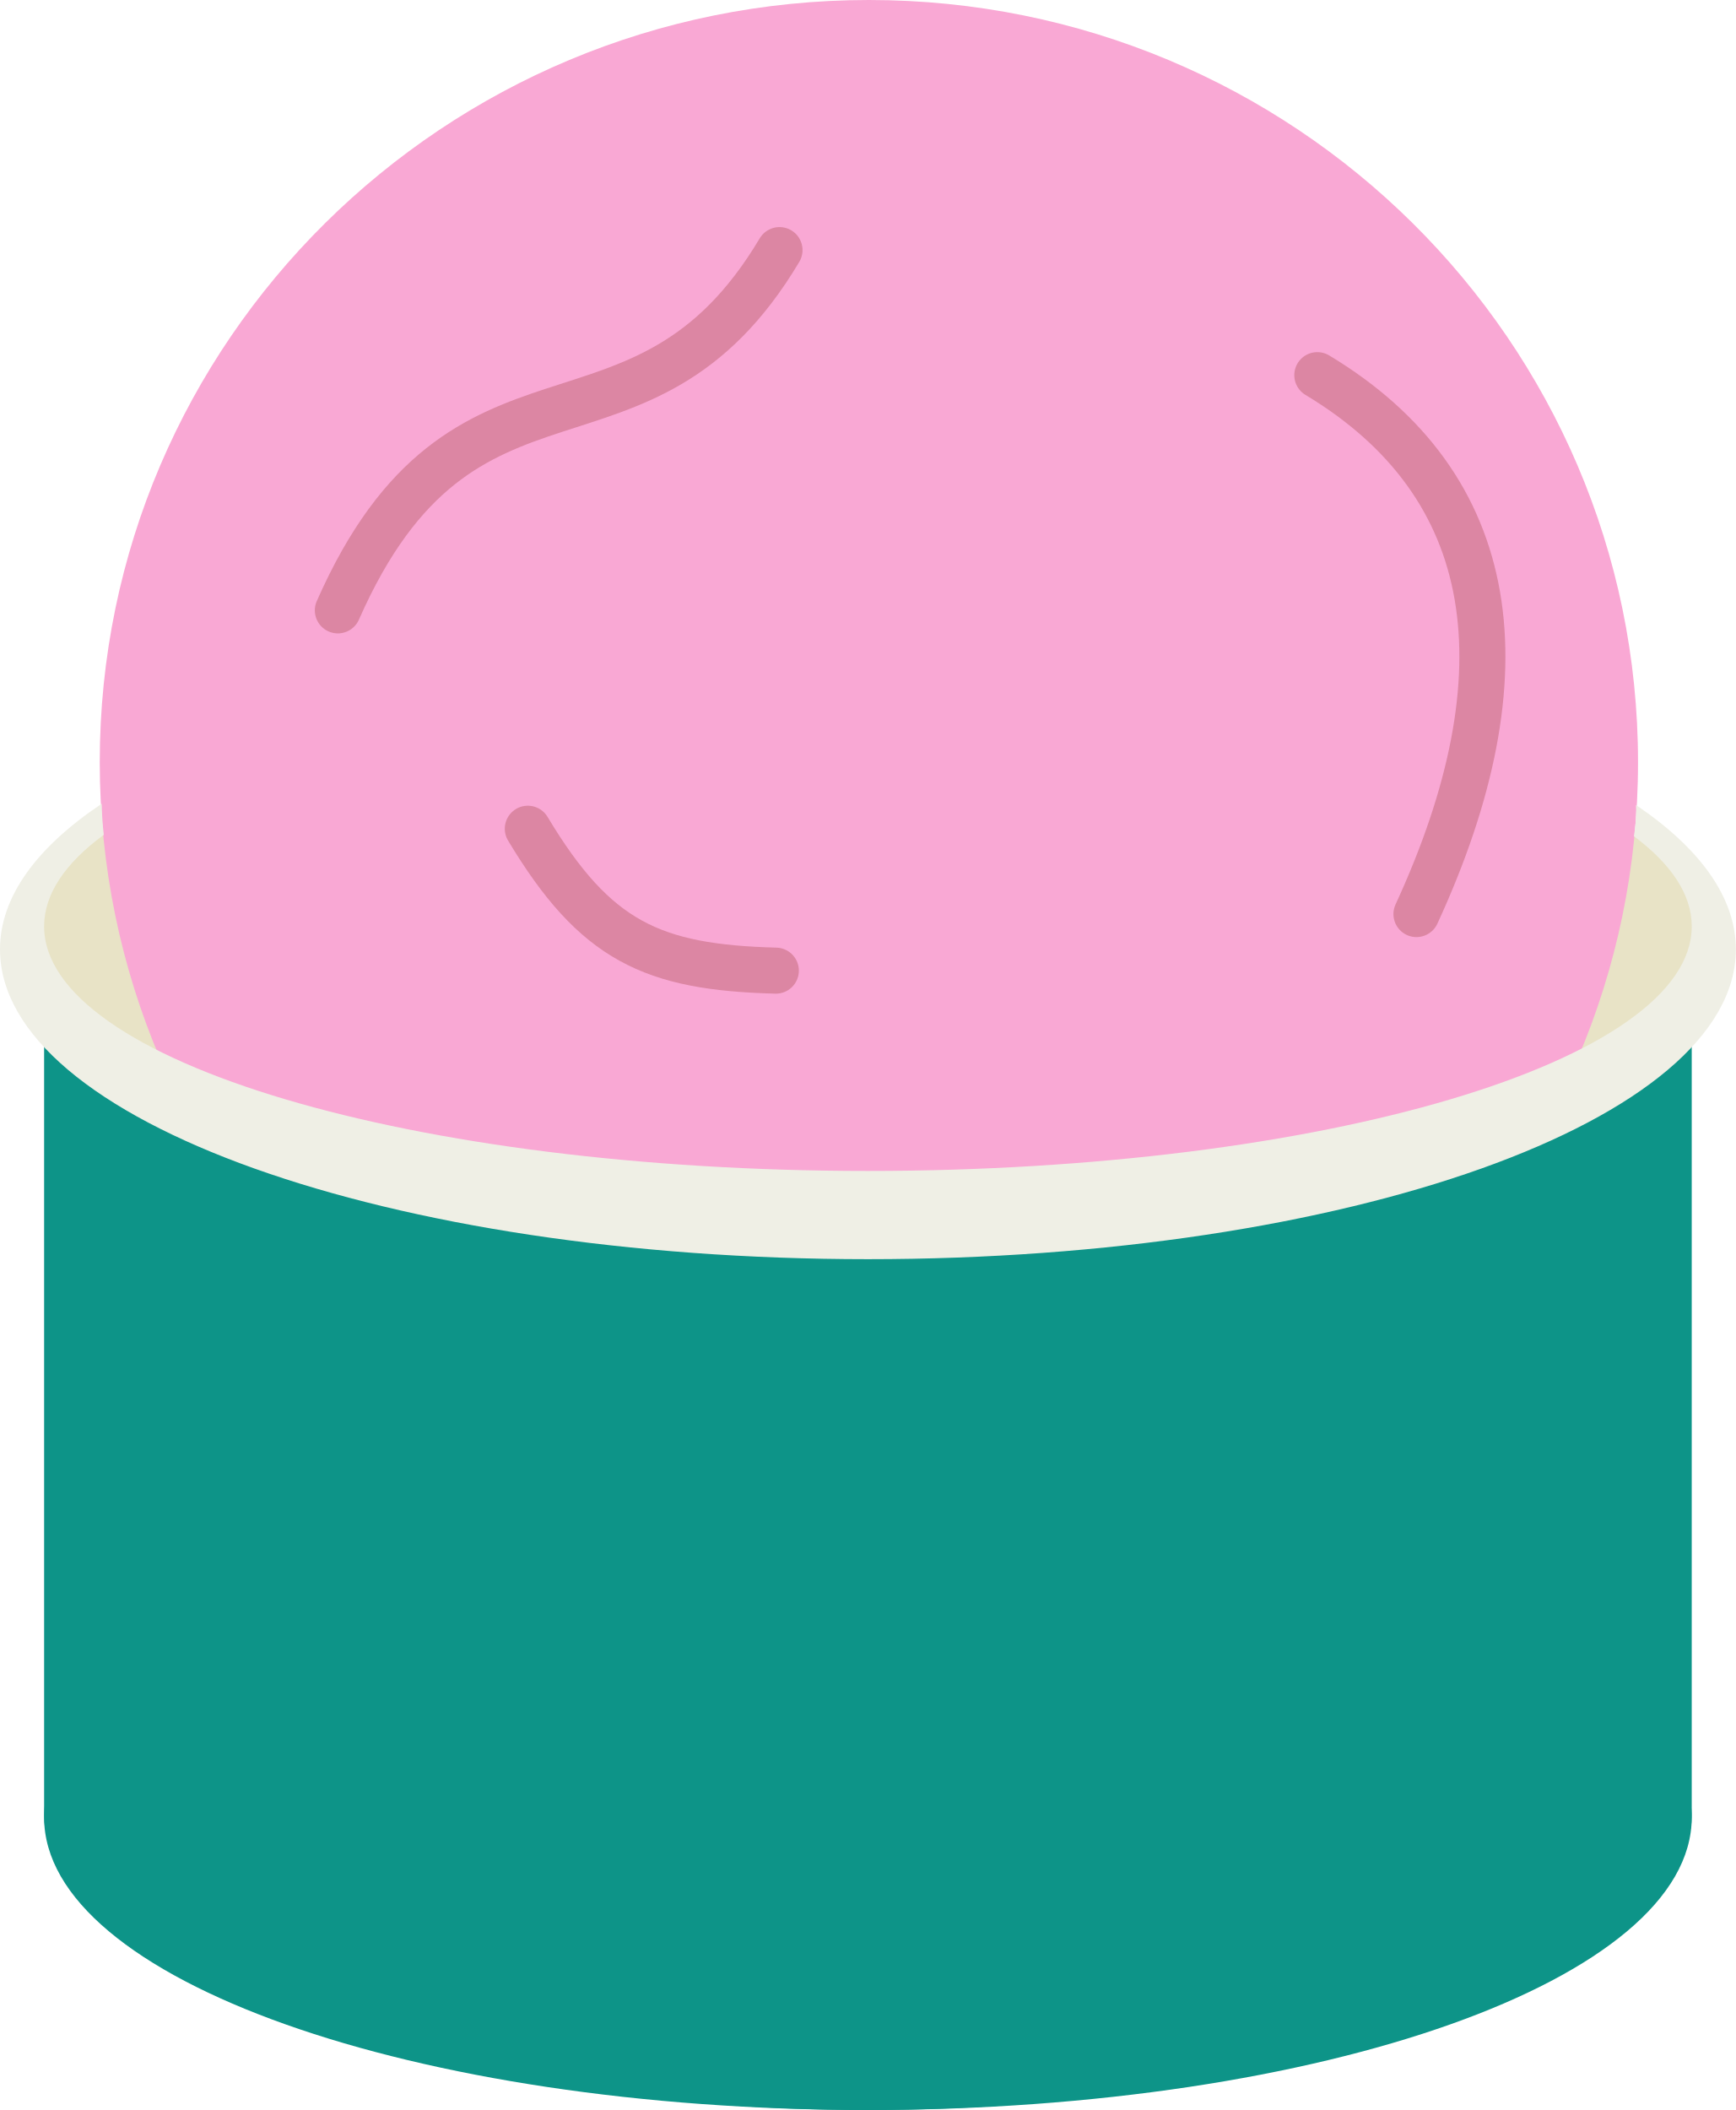
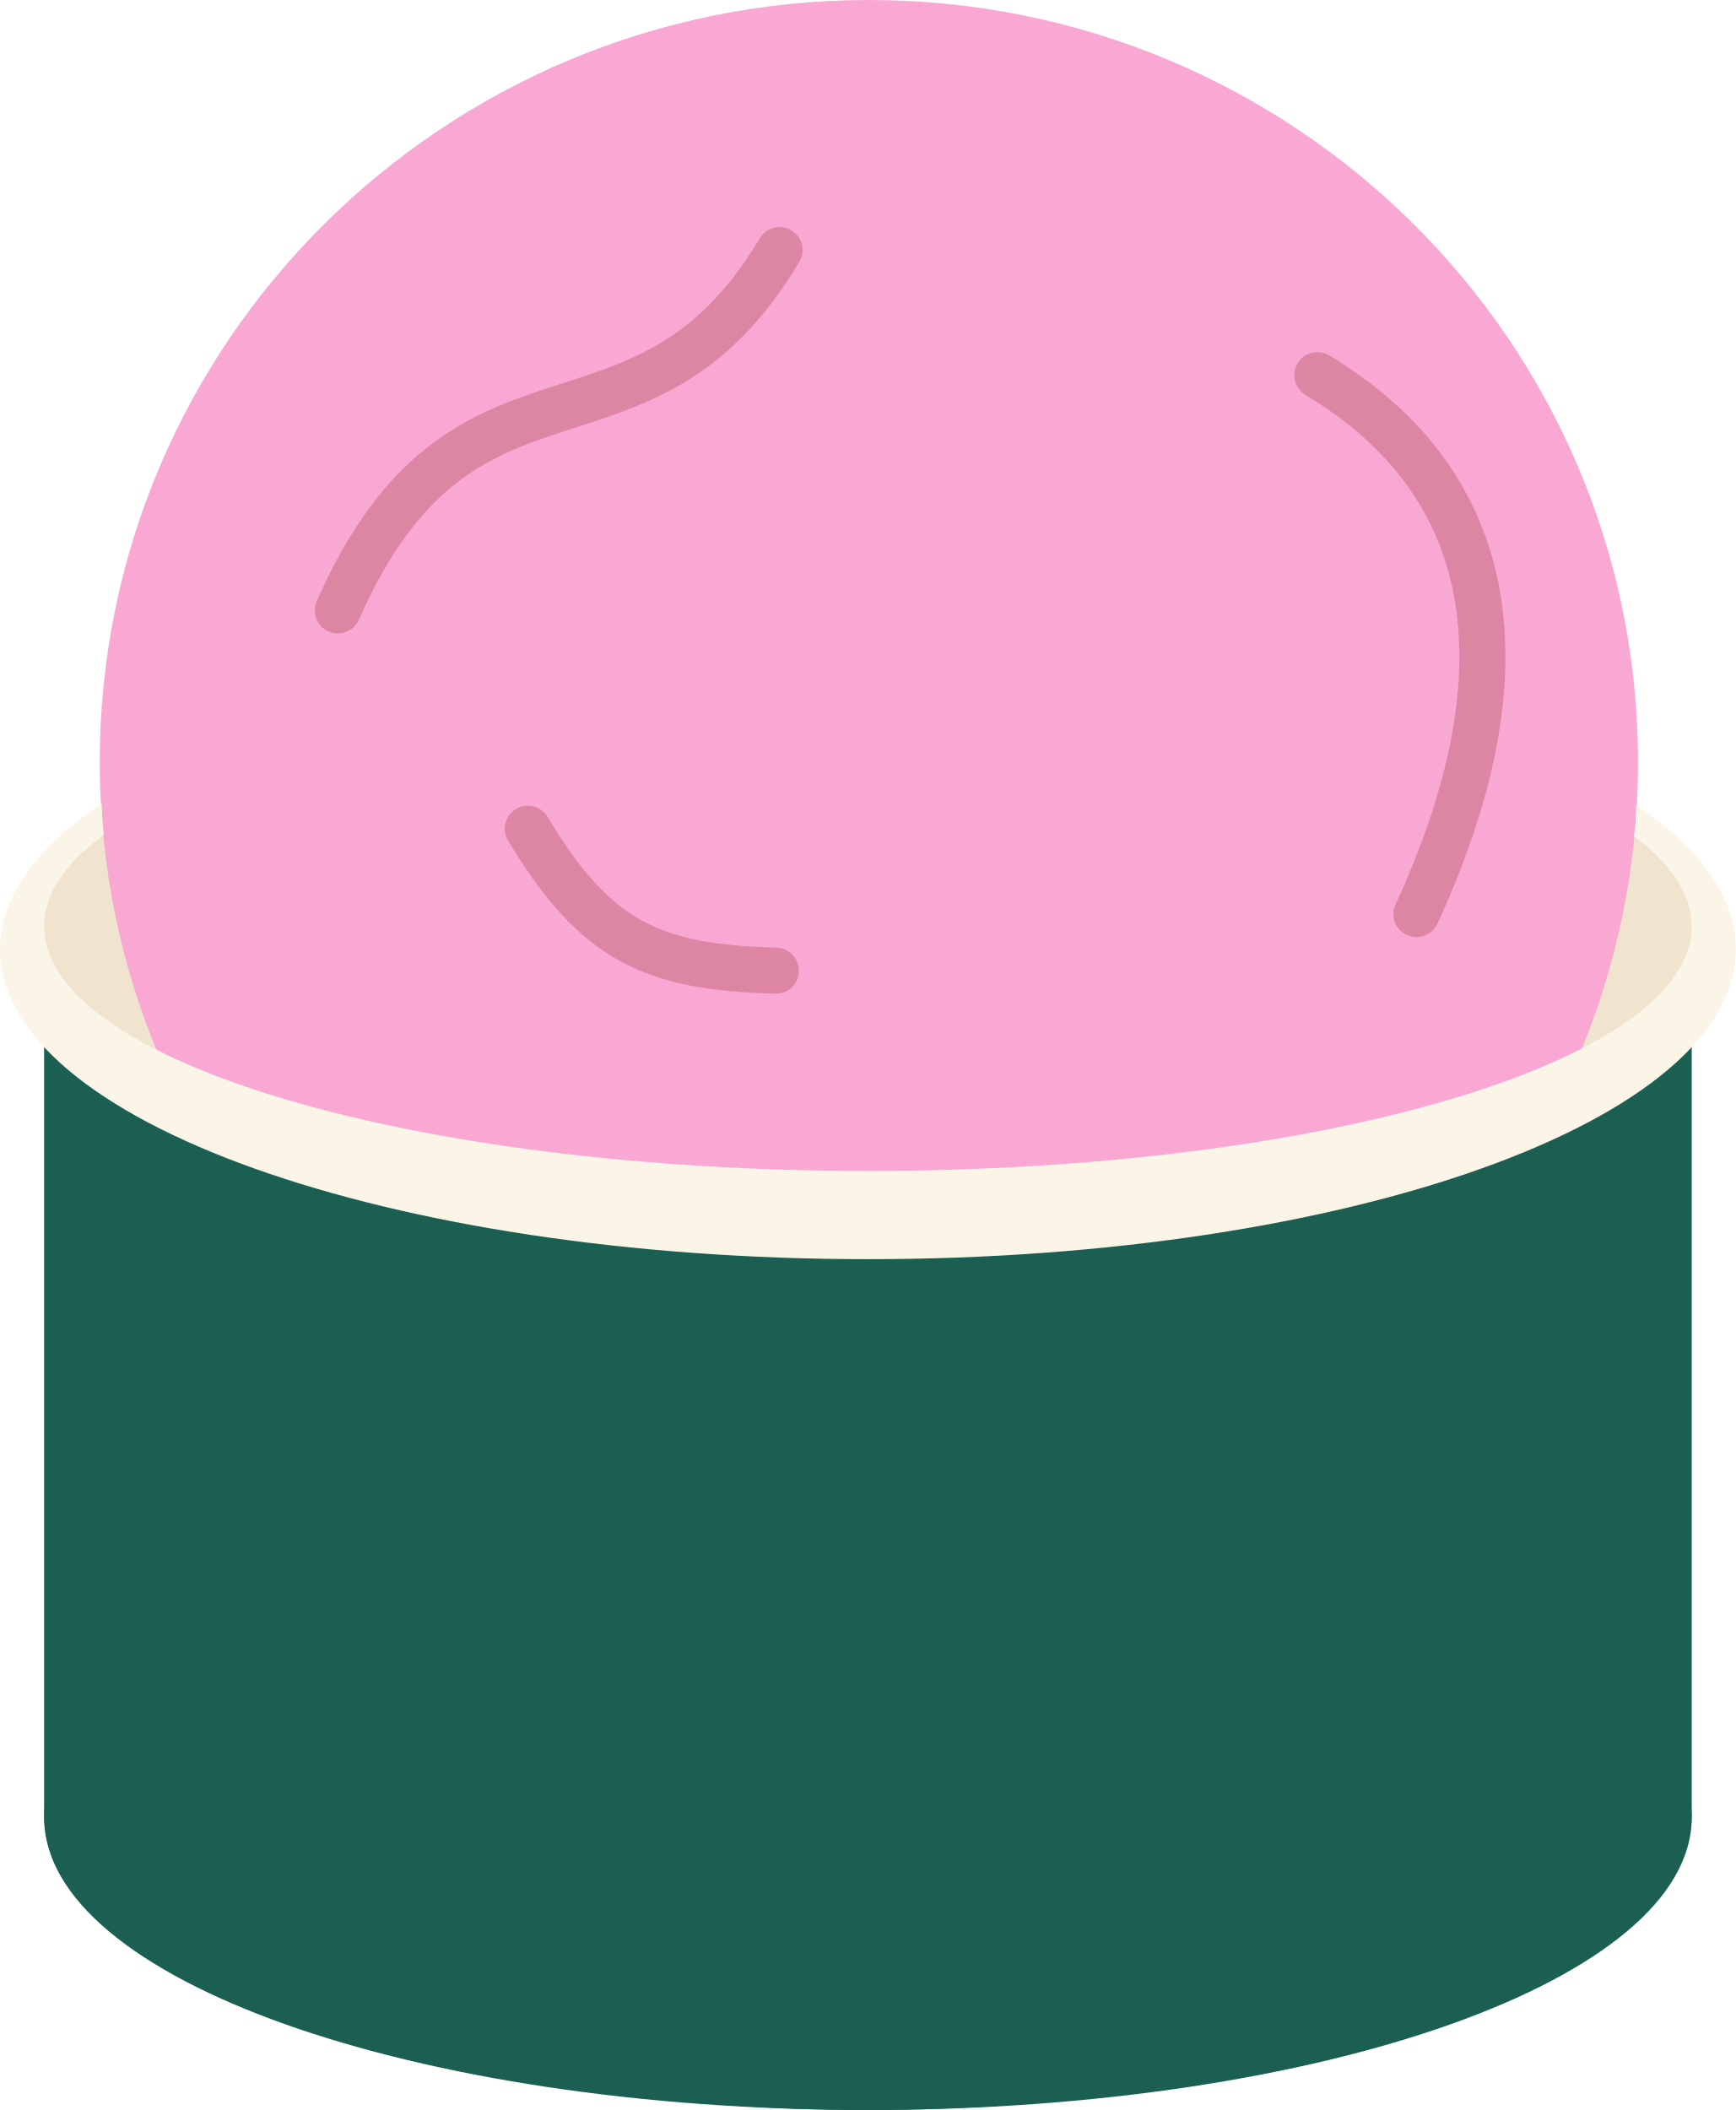
<svg xmlns="http://www.w3.org/2000/svg" width="905" height="1100" viewBox="0 0 905 1100" fill="none">
-   <ellipse cx="452.5" cy="947.501" rx="429.5" ry="152.5" fill="#0D9488" />
-   <path d="M23 524.615C23 513.182 23 507.466 25.35 503.623C27.421 500.236 30.619 497.774 34.423 496.639C38.74 495.35 44.318 496.827 55.475 499.78C355.37 579.168 540.045 579.155 849.74 499.466C860.819 496.616 866.358 495.19 870.651 496.495C874.433 497.643 877.612 500.108 879.667 503.484C882 507.317 882 512.992 882 524.342V941.653C882 948.813 882 952.392 880.738 955.379C879.628 958.003 877.815 960.309 875.526 962.005C872.92 963.936 869.429 964.782 862.445 966.475C545.632 1043.27 359.483 1043.09 42.57 966.466C35.581 964.776 32.087 963.931 29.48 962.001C27.189 960.305 25.374 957.999 24.264 955.373C23 952.386 23 948.804 23 941.64V524.615Z" fill="#0D9488" />
-   <ellipse cx="452.5" cy="482" rx="430.5" ry="133" fill="#E8E3C6" />
+   <ellipse cx="452.5" cy="947.501" rx="429.5" ry="152.5" fill="#1B5E52" />
+   <path d="M23 524.615C23 513.182 23 507.466 25.35 503.623C27.421 500.236 30.619 497.774 34.423 496.639C38.74 495.35 44.318 496.827 55.475 499.78C355.37 579.168 540.045 579.155 849.74 499.466C860.819 496.616 866.358 495.19 870.651 496.495C874.433 497.643 877.612 500.108 879.667 503.484C882 507.317 882 512.992 882 524.342V941.653C882 948.813 882 952.392 880.738 955.379C879.628 958.003 877.815 960.309 875.526 962.005C872.92 963.936 869.429 964.782 862.445 966.475C545.632 1043.27 359.483 1043.09 42.57 966.466C35.581 964.776 32.087 963.931 29.48 962.001C27.189 960.305 25.374 957.999 24.264 955.373C23 952.386 23 948.804 23 941.64V524.615Z" fill="#1B5E52" />
+   <ellipse cx="452.5" cy="482" rx="430.5" ry="133" fill="#F0E4CF" />
  <ellipse cx="453" cy="397.368" rx="401" ry="397.368" fill="#F9A8D4" />
  <path d="M176.14 318.204C241.736 169.385 334.347 251.46 406.401 130.386" stroke="#BC606D" stroke-opacity="0.48" stroke-width="24" stroke-linecap="round" />
  <path d="M404.493 506.024C340.075 504.317 310.411 490.758 275.181 432.042" stroke="#BC606D" stroke-opacity="0.48" stroke-width="24" stroke-linecap="round" />
  <path d="M686.79 195.579C782.34 253.012 796.439 350.8 738.481 476.529" stroke="#BC606D" stroke-opacity="0.48" stroke-width="24" stroke-linecap="round" />
-   <ellipse cx="452.5" cy="967.283" rx="373.785" ry="132.718" fill="#0D9488" />
-   <path d="M78.715 603.614C78.715 592.181 78.715 586.464 81.061 582.624C83.13 579.236 86.317 576.778 90.12 575.638C94.431 574.346 100.032 575.819 111.235 578.764C368.36 646.369 528.46 646.343 793.972 578.455C805.101 575.609 810.665 574.186 814.953 575.494C818.733 576.647 821.903 579.108 823.956 582.485C826.285 586.315 826.285 591.991 826.285 603.342V959.596C826.285 966.756 826.285 970.336 825.021 973.324C823.912 975.948 822.094 978.257 819.804 979.952C817.196 981.882 813.716 982.723 806.755 984.404C533.402 1050.42 371.699 1050.27 98.26 984.395C91.294 982.717 87.812 981.878 85.202 979.948C82.91 978.253 81.091 975.943 79.98 973.318C78.715 970.329 78.715 966.747 78.715 959.583V603.614Z" fill="#0D9488" />
-   <path d="M53.026 419.019C53.121 424.546 53.485 429.944 54.113 435.213C34.048 449.957 23 466.068 23 482.946C23 553.363 215.294 610.446 452.5 610.446C689.706 610.446 882 553.363 882 482.946C882 466.34 871.305 450.476 851.849 435.927C852.609 431.482 853 426.982 853 422.432C853 421.512 852.982 420.593 852.95 419.676C886.185 442.152 905 467.765 905 494.946C905 584.14 702.409 656.446 452.5 656.446C202.591 656.446 0 584.14 0 494.946C0 467.5 19.184 441.652 53.026 419.019Z" fill="#EFEFE5" />
+   <ellipse cx="452.5" cy="967.283" rx="373.785" ry="132.718" fill="#1B5E52" />
+   <path d="M78.715 603.614C78.715 592.181 78.715 586.464 81.061 582.624C83.13 579.236 86.317 576.778 90.12 575.638C94.431 574.346 100.032 575.819 111.235 578.764C368.36 646.369 528.46 646.343 793.972 578.455C805.101 575.609 810.665 574.186 814.953 575.494C818.733 576.647 821.903 579.108 823.956 582.485C826.285 586.315 826.285 591.991 826.285 603.342V959.596C826.285 966.756 826.285 970.336 825.021 973.324C823.912 975.948 822.094 978.257 819.804 979.952C817.196 981.882 813.716 982.723 806.755 984.404C533.402 1050.42 371.699 1050.27 98.26 984.395C91.294 982.717 87.812 981.878 85.202 979.948C82.91 978.253 81.091 975.943 79.98 973.318C78.715 970.329 78.715 966.747 78.715 959.583V603.614Z" fill="#1B5E52" />
+   <path d="M53.026 419.019C53.121 424.546 53.485 429.944 54.113 435.213C34.048 449.957 23 466.068 23 482.946C23 553.363 215.294 610.446 452.5 610.446C689.706 610.446 882 553.363 882 482.946C882 466.34 871.305 450.476 851.849 435.927C852.609 431.482 853 426.982 853 422.432C853 421.512 852.982 420.593 852.95 419.676C886.185 442.152 905 467.765 905 494.946C905 584.14 702.409 656.446 452.5 656.446C202.591 656.446 0 584.14 0 494.946C0 467.5 19.184 441.652 53.026 419.019Z" fill="#FBF5E8" />
</svg>
